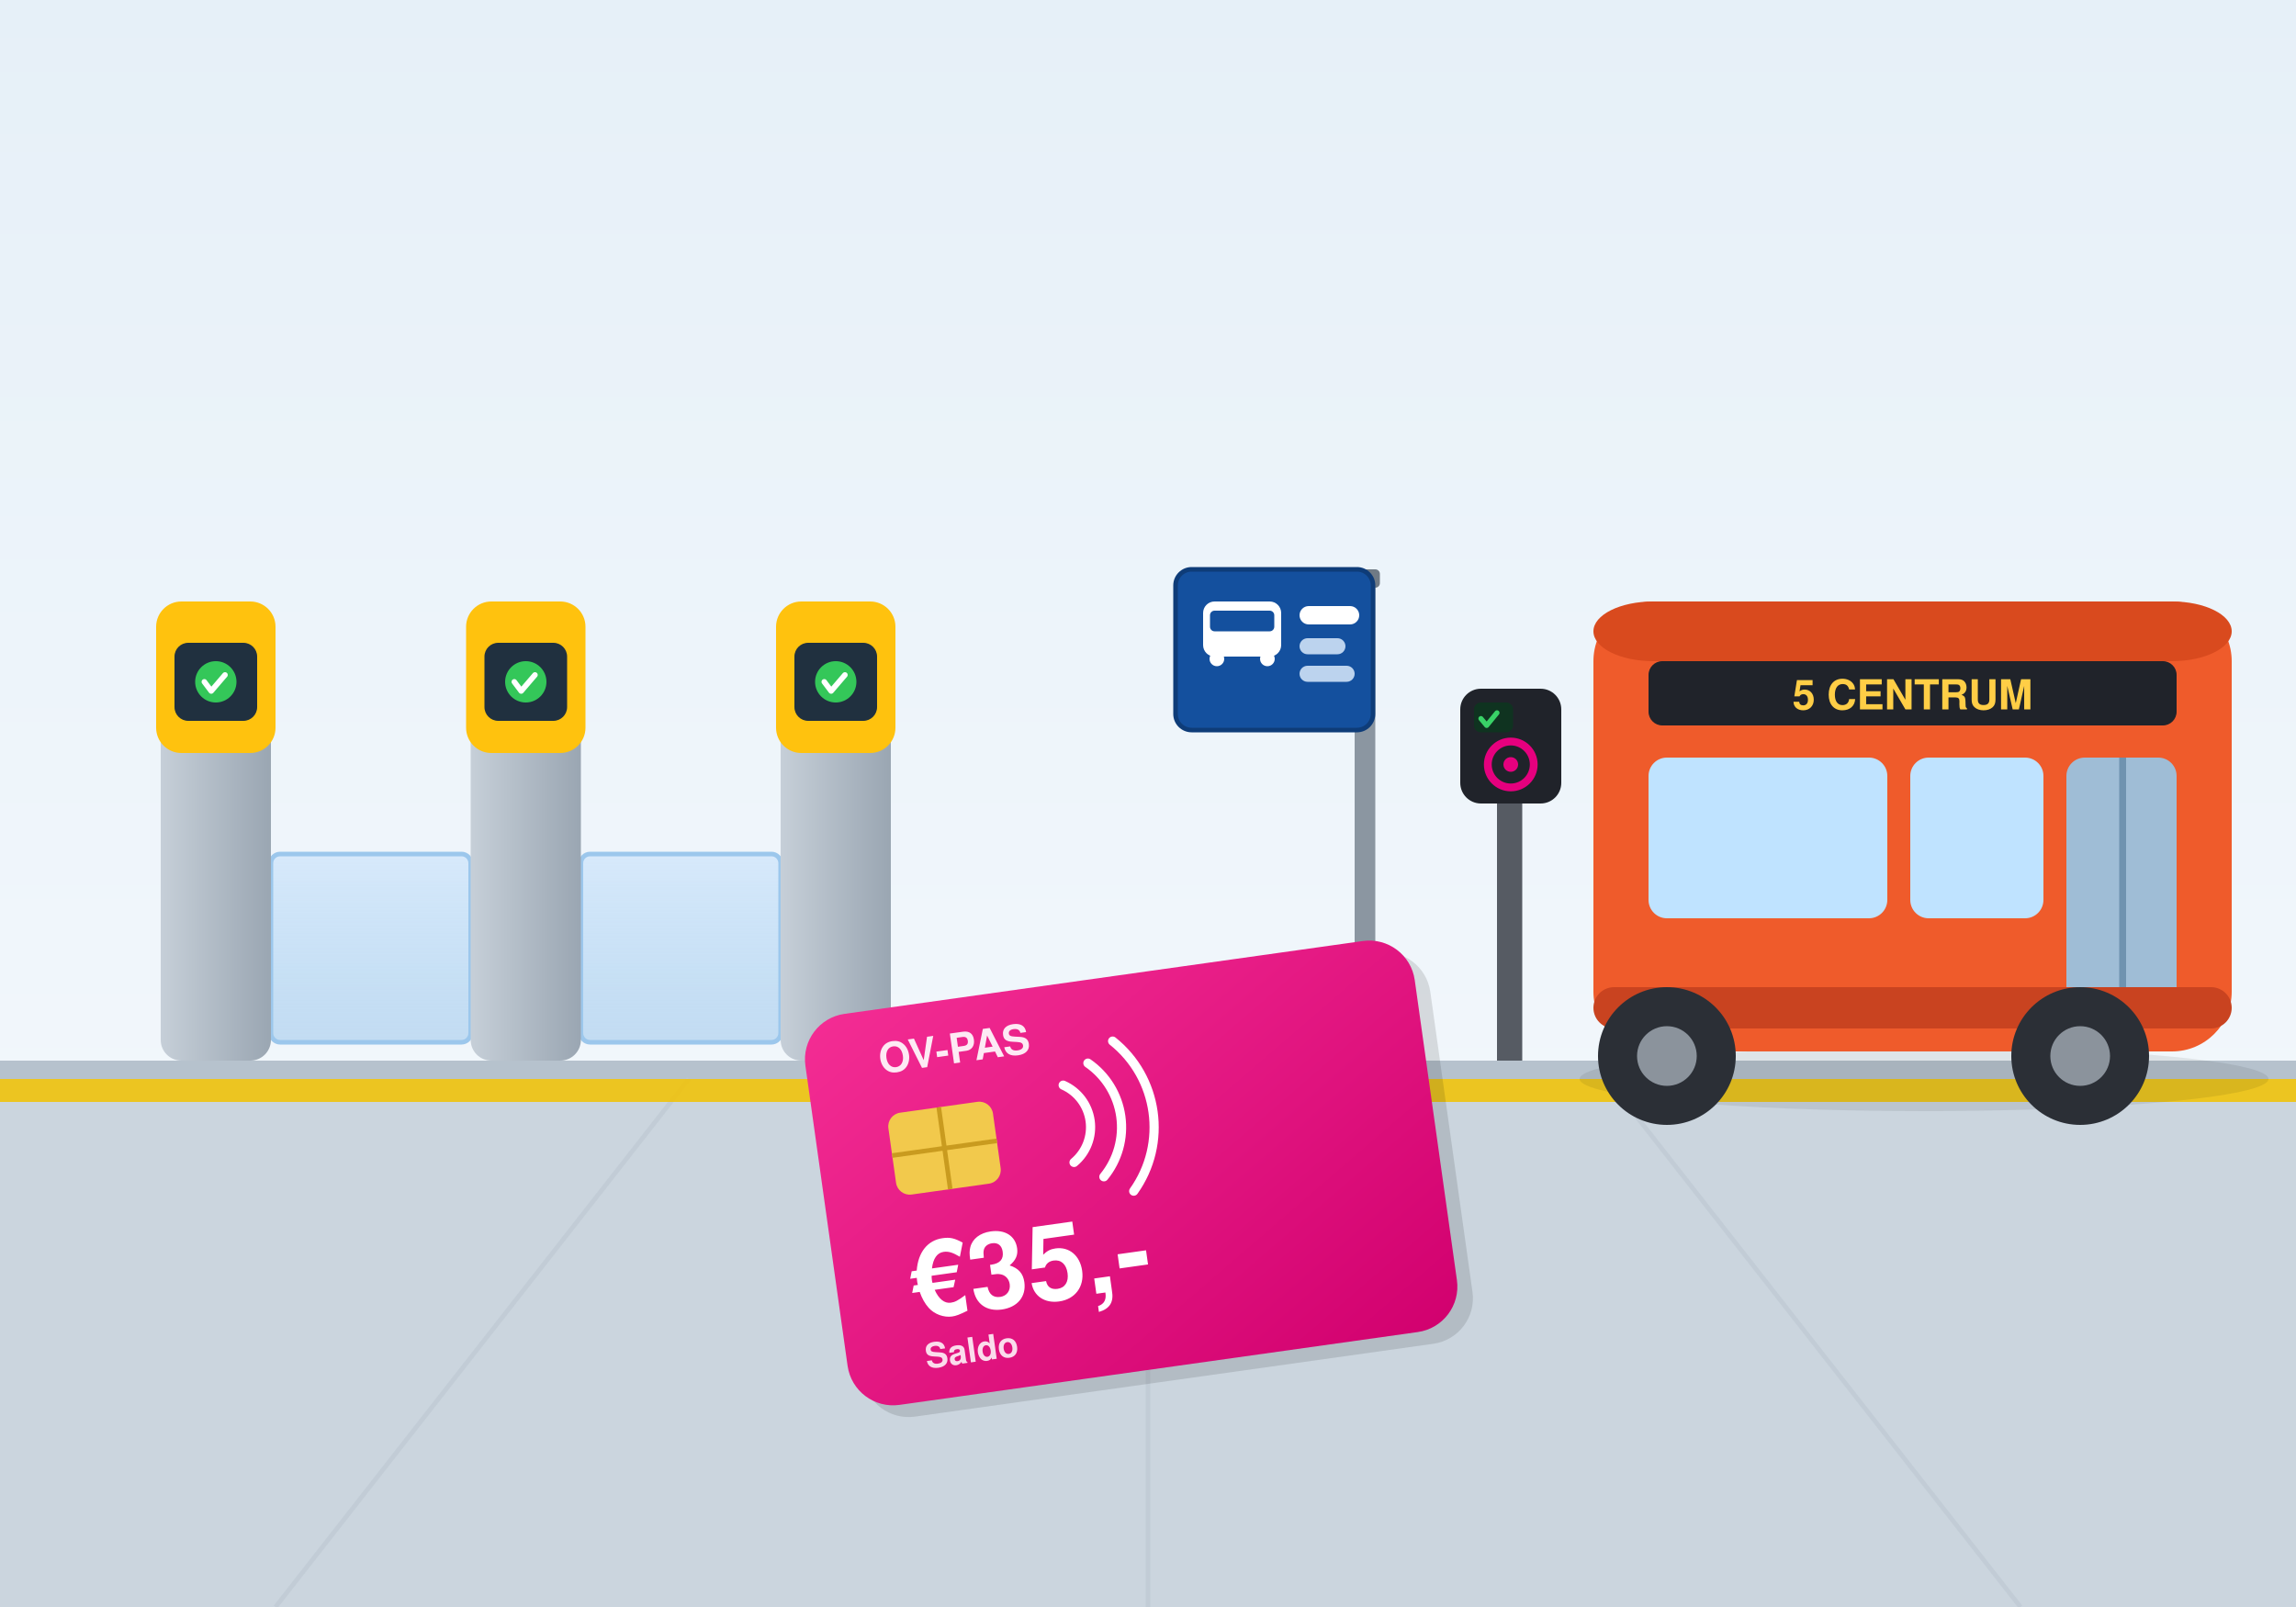
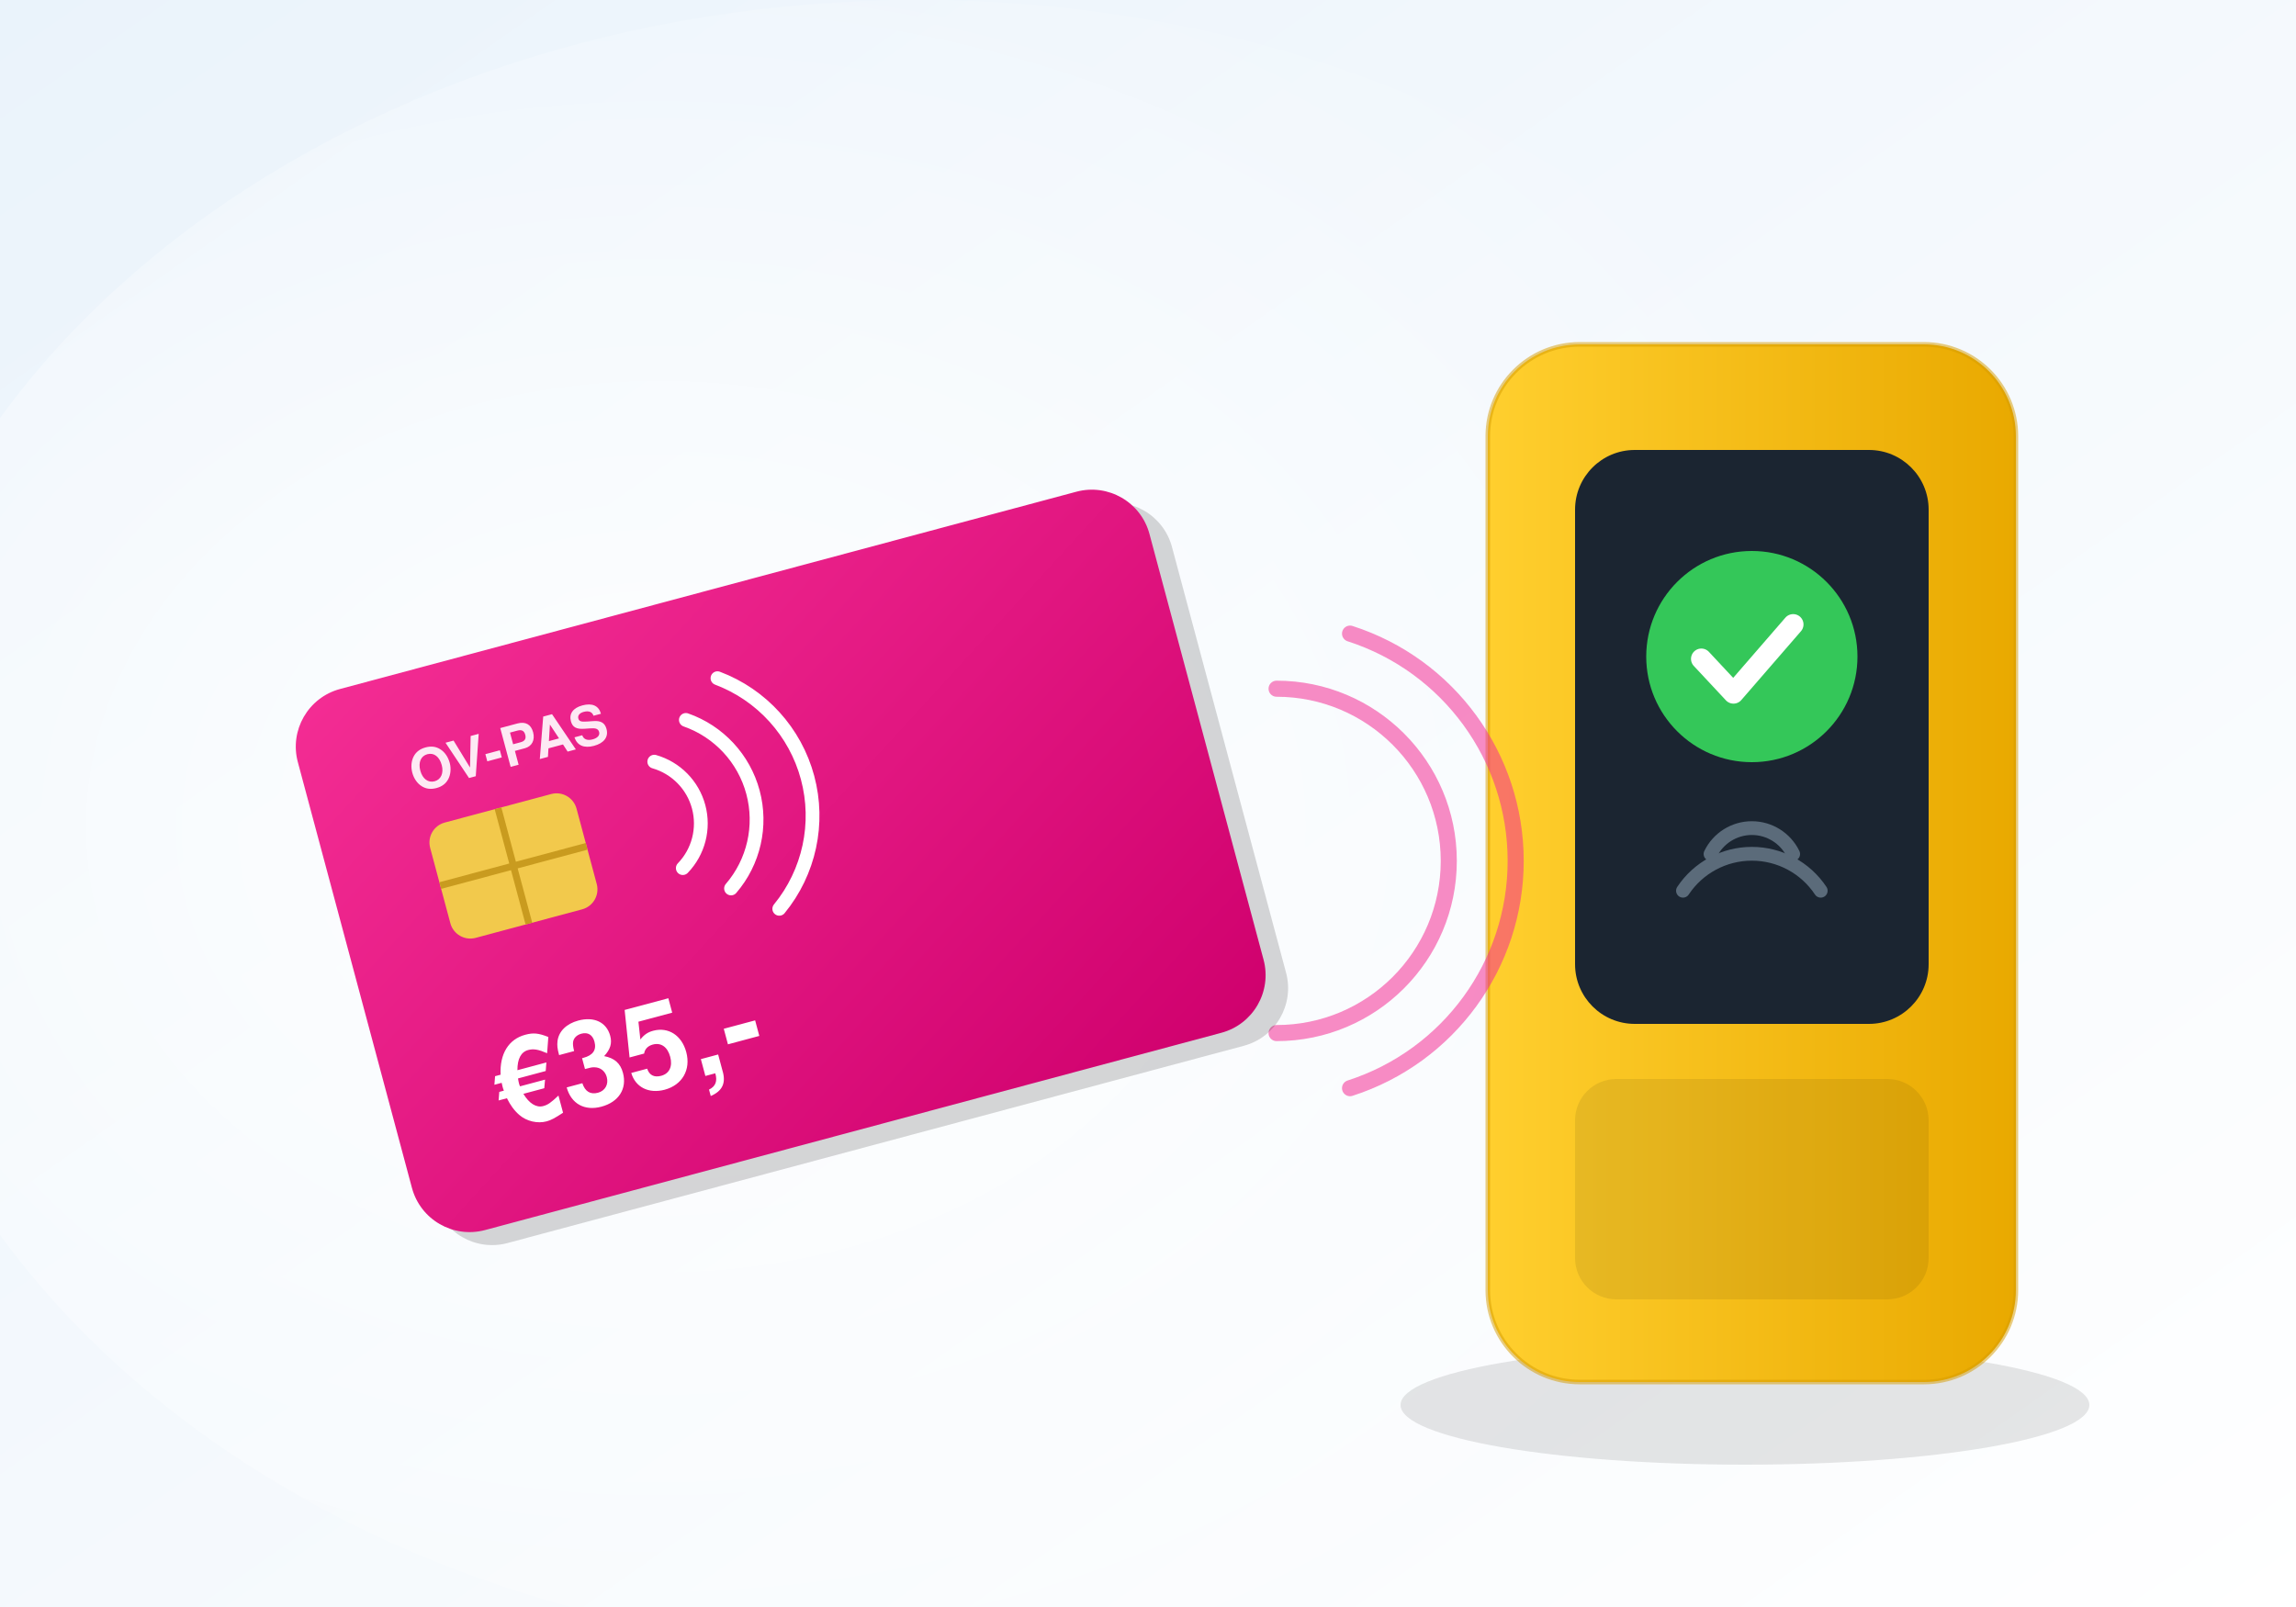
<svg xmlns="http://www.w3.org/2000/svg" viewBox="0 0 1000 700" width="1000" height="700">
  <defs>
-     <linearGradient id="sky" x1="0" y1="0" x2="0" y2="1">
-       <stop offset="0" stop-color="#e6f0f8" />
-       <stop offset="1" stop-color="#f7fafd" />
+     <linearGradient id="bg" x1="0" y1="0" x2="1" y2="1">
+       <stop offset="0" stop-color="#eaf3fb" />
+       <stop offset="1" stop-color="#ffffff" />
    </linearGradient>
-     <linearGradient id="metal" x1="0" y1="0" x2="1" y2="0">
-       <stop offset="0" stop-color="#c6cfd8" />
-       <stop offset="1" stop-color="#9aa6b2" />
-     </linearGradient>
-     <linearGradient id="glass" x1="0" y1="0" x2="0" y2="1">
-       <stop offset="0" stop-color="#cfe6fb" stop-opacity="0.75" />
-       <stop offset="1" stop-color="#9cc7ec" stop-opacity="0.55" />
-     </linearGradient>
+     <radialGradient id="glow" cx="0.38" cy="0.5" r="0.6">
+       <stop offset="0" stop-color="#ffffff" stop-opacity="0.9" />
+       <stop offset="1" stop-color="#ffffff" stop-opacity="0" />
+     </radialGradient>
    <linearGradient id="card" x1="0" y1="0" x2="1" y2="1">
      <stop offset="0" stop-color="#f42d94" />
-       <stop offset="1" stop-color="#d1006e" />
+       <stop offset="1" stop-color="#cf006d" />
+     </linearGradient>
+     <linearGradient id="reader" x1="0" y1="0" x2="1" y2="0">
+       <stop offset="0" stop-color="#ffcf2e" />
+       <stop offset="1" stop-color="#e9a900" />
    </linearGradient>
  </defs>
-   <rect x="0" y="0" width="1000" height="700" fill="url(#sky)" />
-   <rect x="0" y="462" width="1000" height="238" fill="#cbd5de" />
-   <rect x="0" y="462" width="1000" height="8" fill="#b6c2cd" />
-   <g stroke="#bcc7d1" stroke-width="2" opacity="0.6">
-     <line x1="120" y1="700" x2="300" y2="470" />
-     <line x1="500" y1="700" x2="500" y2="470" />
-     <line x1="880" y1="700" x2="700" y2="470" />
+   <rect x="0" y="0" width="1000" height="700" fill="url(#bg)" />
+   <ellipse cx="400" cy="360" rx="460" ry="360" fill="url(#glow)" />
+   <g>
+     <ellipse cx="760" cy="612" rx="150" ry="26" fill="#000" opacity="0.10" />
+     <rect x="648" y="150" width="230" height="452" rx="40" fill="url(#reader)" />
+     <rect x="648" y="150" width="230" height="452" rx="40" fill="none" stroke="#d59b00" stroke-width="2" opacity="0.5" />
+     <rect x="686" y="196" width="154" height="250" rx="26" fill="#1b2531" />
+     <circle cx="763" cy="286" r="46" fill="#34c759" />
+     <path d="M741 287 l14 15 l26 -30" fill="none" stroke="#ffffff" stroke-width="9" stroke-linecap="round" stroke-linejoin="round" />
+     <g fill="none" stroke="#5b6b7a" stroke-width="6" stroke-linecap="round">
+       <path d="M745 372 a20 20 0 0 1 36 0" />
+       <path d="M733 388 a36 36 0 0 1 60 0" />
+     </g>
+     <rect x="686" y="470" width="154" height="96" rx="18" fill="#000" opacity="0.08" />
  </g>
-   <rect x="0" y="470" width="1000" height="10" fill="#f2c200" opacity="0.85" />
-   <g>
-     <rect x="118" y="372" width="87" height="82" rx="4" fill="url(#glass)" stroke="#9cc7ec" stroke-width="2" />
-     <rect x="253" y="372" width="87" height="82" rx="4" fill="url(#glass)" stroke="#9cc7ec" stroke-width="2" />
+   <g fill="none" stroke="#f42d94" stroke-width="7" stroke-linecap="round" opacity="0.55">
+     <path d="M556 300 a70 70 0 0 1 0 150" />
+     <path d="M588 276 a104 104 0 0 1 0 198" />
  </g>
-   <g>
-     <g>
-       <rect x="70" y="312" width="48" height="150" rx="9" fill="url(#metal)" />
-       <rect x="70" y="312" width="48" height="14" rx="7" fill="#d7dee5" />
-       <rect x="68" y="262" width="52" height="66" rx="11" fill="#ffc20e" />
-       <rect x="76" y="280" width="36" height="34" rx="6" fill="#20303f" />
-       <circle cx="94" cy="297" r="9" fill="#34c759" />
-       <path d="M89 297 l3 4 l6 -7" stroke="#fff" stroke-width="2.4" fill="none" stroke-linecap="round" stroke-linejoin="round" />
+   <g transform="rotate(-15 360 380)">
+     <rect x="158" y="256" width="384" height="244" rx="26" fill="#000" opacity="0.16" />
+     <rect x="150" y="248" width="384" height="244" rx="26" fill="url(#card)" />
+     <rect x="196" y="316" width="66" height="52" rx="9" fill="#f2c94c" />
+     <path d="M196 342 h66 M229 316 v52" stroke="#c99b1f" stroke-width="3" />
+     <g fill="none" stroke="#ffffff" stroke-width="6" stroke-linecap="round">
+       <path d="M300 314 a28 28 0 0 1 0 48" />
+       <path d="M318 300 a46 46 0 0 1 0 76" />
+       <path d="M336 286 a64 64 0 0 1 0 104" />
    </g>
-     <g>
-       <rect x="205" y="312" width="48" height="150" rx="9" fill="url(#metal)" />
-       <rect x="205" y="312" width="48" height="14" rx="7" fill="#d7dee5" />
-       <rect x="203" y="262" width="52" height="66" rx="11" fill="#ffc20e" />
-       <rect x="211" y="280" width="36" height="34" rx="6" fill="#20303f" />
-       <circle cx="229" cy="297" r="9" fill="#34c759" />
-       <path d="M224 297 l3 4 l6 -7" stroke="#fff" stroke-width="2.4" fill="none" stroke-linecap="round" stroke-linejoin="round" />
-     </g>
-     <g>
-       <rect x="340" y="312" width="48" height="150" rx="9" fill="url(#metal)" />
-       <rect x="340" y="312" width="48" height="14" rx="7" fill="#d7dee5" />
-       <rect x="338" y="262" width="52" height="66" rx="11" fill="#ffc20e" />
-       <rect x="346" y="280" width="36" height="34" rx="6" fill="#20303f" />
-       <circle cx="364" cy="297" r="9" fill="#34c759" />
-       <path d="M359 297 l3 4 l6 -7" stroke="#fff" stroke-width="2.4" fill="none" stroke-linecap="round" stroke-linejoin="round" />
-     </g>
-   </g>
-   <g>
-     <rect x="590" y="250" width="9" height="212" fill="#8b96a1" />
-     <rect x="588" y="248" width="13" height="8" rx="2" fill="#6f7a85" />
-     <rect x="512" y="248" width="86" height="70" rx="7" fill="#14509e" />
-     <rect x="512" y="248" width="86" height="70" rx="7" fill="none" stroke="#0e3c78" stroke-width="2" />
-     <g fill="#ffffff">
-       <rect x="524" y="262" width="34" height="24" rx="5" />
-       <rect x="527" y="266" width="28" height="9" rx="2" fill="#14509e" />
-       <circle cx="530" cy="287" r="3.2" />
-       <circle cx="552" cy="287" r="3.2" />
-     </g>
-     <rect x="566" y="264" width="26" height="8" rx="4" fill="#ffffff" />
-     <rect x="566" y="278" width="20" height="7" rx="3.5" fill="#bcd3ee" />
-     <rect x="566" y="290" width="24" height="7" rx="3.5" fill="#bcd3ee" />
-   </g>
-   <g>
-     <rect x="652" y="332" width="11" height="130" fill="#565b63" />
-     <rect x="636" y="300" width="44" height="50" rx="9" fill="#20232a" />
-     <rect x="642" y="306" width="17" height="13" rx="3" fill="#0f3320" />
-     <path d="M645 313 l2.5 3 l4.5 -5.5" stroke="#39d267" stroke-width="2.2" fill="none" stroke-linecap="round" stroke-linejoin="round" />
-     <circle cx="658" cy="333" r="10" fill="none" stroke="#e6007e" stroke-width="3.4" />
-     <circle cx="658" cy="333" r="3.2" fill="#e6007e" />
-   </g>
-   <g>
-     <ellipse cx="838" cy="470" rx="150" ry="14" fill="#000" opacity="0.08" />
-     <rect x="694" y="262" width="278" height="196" rx="26" fill="#ef5b2b" />
-     <rect x="694" y="262" width="278" height="26" rx="26" fill="#d94a1e" />
-     <rect x="718" y="288" width="230" height="28" rx="6" fill="#20232a" />
-     <text x="833" y="309" font-family="Helvetica, Arial, sans-serif" font-size="18" font-weight="700" fill="#ffce46" text-anchor="middle">5  CENTRUM</text>
-     <rect x="718" y="330" width="104" height="70" rx="8" fill="#bfe3ff" />
-     <rect x="832" y="330" width="58" height="70" rx="8" fill="#bfe3ff" />
-     <rect x="900" y="330" width="48" height="118" rx="8" fill="#9fbdd6" />
-     <rect x="923" y="330" width="3" height="118" fill="#6f93b0" />
-     <rect x="694" y="430" width="278" height="18" rx="9" fill="#c94320" />
-     <circle cx="726" cy="460" r="30" fill="#2b2f36" />
-     <circle cx="726" cy="460" r="13" fill="#8b939c" />
-     <circle cx="906" cy="460" r="30" fill="#2b2f36" />
-     <circle cx="906" cy="460" r="13" fill="#8b939c" />
-   </g>
-   <g transform="rotate(-8 500 520)">
-     <rect x="366" y="430" width="268" height="172" rx="20" fill="#000" opacity="0.12" />
-     <rect x="360" y="424" width="268" height="172" rx="20" fill="url(#card)" />
-     <rect x="392" y="470" width="46" height="36" rx="6" fill="#f2c94c" />
-     <path d="M392 488 h46 M415 470 v36" stroke="#c99b1f" stroke-width="2" />
-     <g fill="none" stroke="#ffffff" stroke-width="4" stroke-linecap="round">
-       <path d="M470 468 a20 20 0 0 1 0 34" />
-       <path d="M482 460 a34 34 0 0 1 0 50" />
-       <path d="M494 452 a48 48 0 0 1 0 66" />
-     </g>
-     <text x="392" y="452" font-family="Helvetica, Arial, sans-serif" font-size="18" font-weight="700" fill="#ffffff" opacity="0.9">OV-PAS</text>
-     <text x="392" y="560" font-family="Helvetica, Arial, sans-serif" font-size="46" font-weight="800" fill="#ffffff">€35,-</text>
-     <text x="394" y="582" font-family="Helvetica, Arial, sans-serif" font-size="15" font-weight="600" fill="#ffffff" opacity="0.85">Saldo</text>
+     <text x="196" y="300" font-family="Helvetica, Arial, sans-serif" font-size="24" font-weight="700" fill="#ffffff" opacity="0.9">OV-PAS</text>
+     <text x="196" y="452" font-family="Helvetica, Arial, sans-serif" font-size="52" font-weight="800" fill="#ffffff">€35,-</text>
  </g>
</svg>
